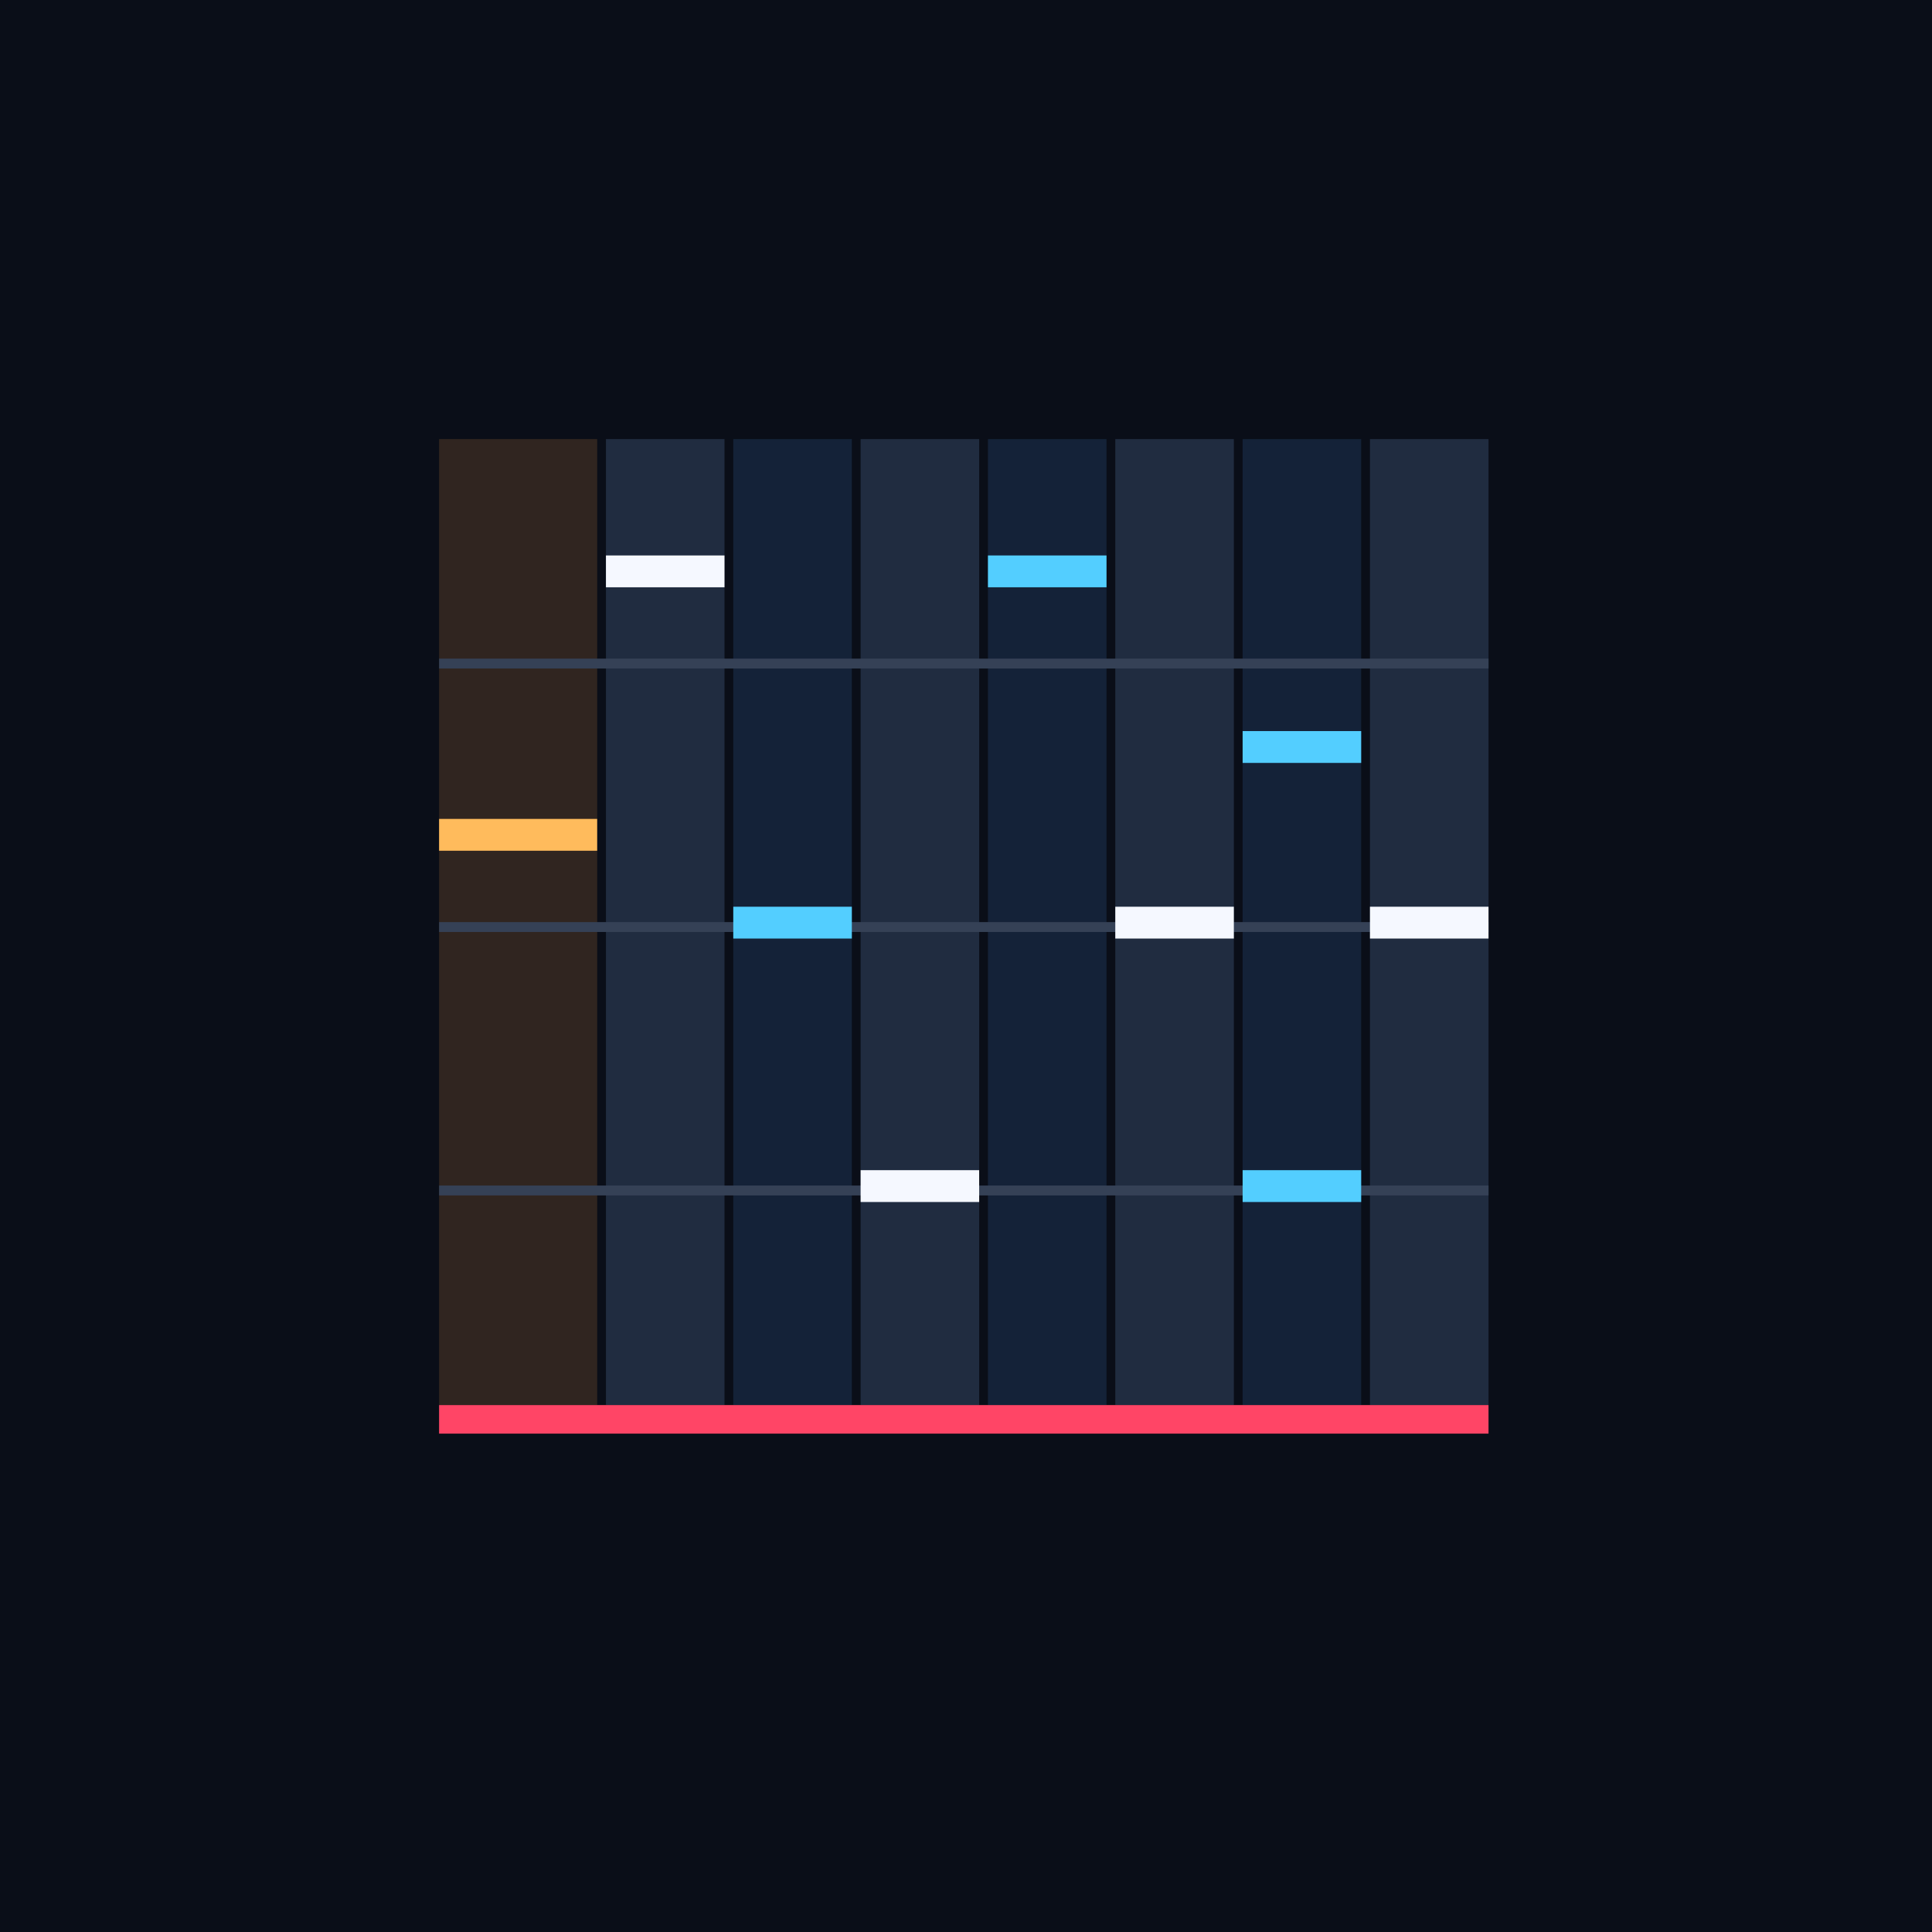
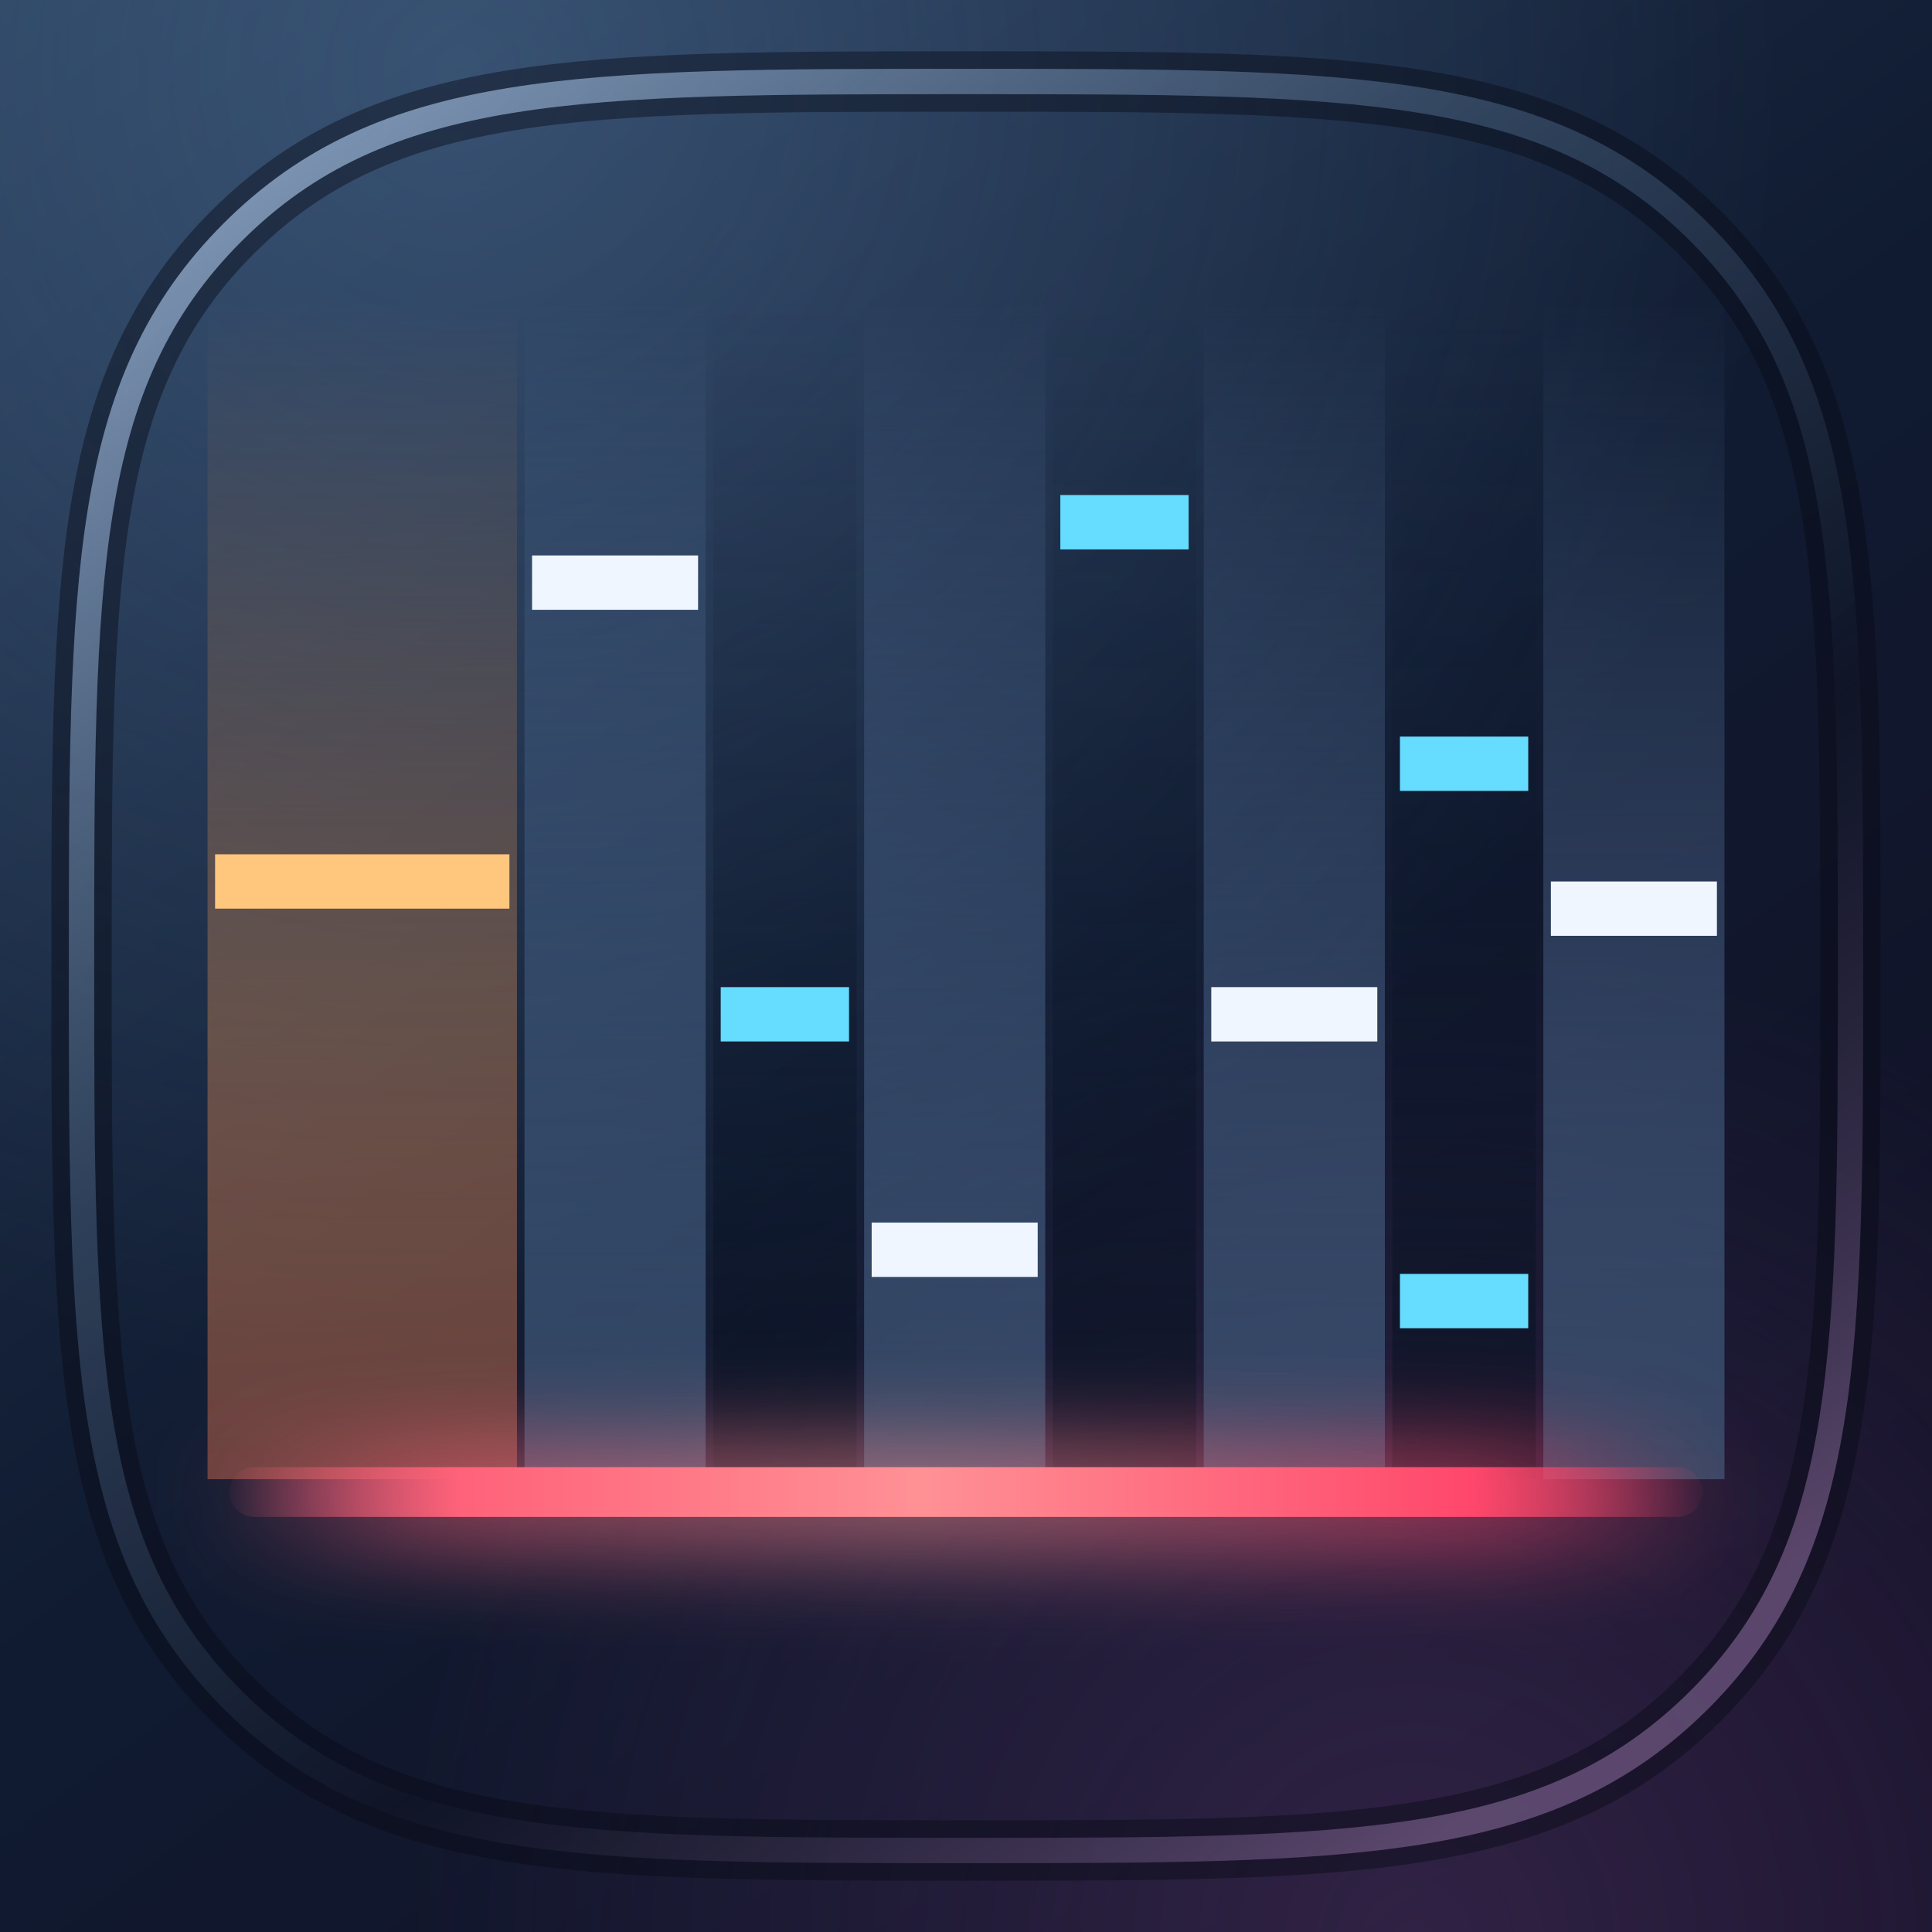
- <svg xmlns="http://www.w3.org/2000/svg" viewBox="-12 -12 88 88">
-   <rect x="-12" y="-12" width="88" height="88" fill="#0a0e18" />
-   <rect x="8" y="8" width="7.2" height="44" fill="#302520" />
-   <rect x="15.6" y="8" width="5.4" height="44" fill="#202c40" />
-   <rect x="21.4" y="8" width="5.4" height="44" fill="#142238" />
-   <rect x="27.2" y="8" width="5.4" height="44" fill="#202c40" />
-   <rect x="33" y="8" width="5.4" height="44" fill="#142238" />
-   <rect x="38.8" y="8" width="5.4" height="44" fill="#202c40" />
-   <rect x="44.6" y="8" width="5.4" height="44" fill="#142238" />
-   <rect x="50.4" y="8" width="5.4" height="44" fill="#202c40" />
-   <rect x="8" y="18" width="47.8" height="0.45" fill="#354156" />
-   <rect x="8" y="30" width="47.8" height="0.45" fill="#354156" />
-   <rect x="8" y="42" width="47.8" height="0.45" fill="#354156" />
-   <rect x="15.6" y="13.3" width="5.4" height="1.45" fill="#f5f8ff" />
-   <rect x="33" y="13.3" width="5.4" height="1.45" fill="#53ceff" />
-   <rect x="44.6" y="21.3" width="5.4" height="1.45" fill="#53ceff" />
-   <rect x="8" y="25.3" width="7.2" height="1.45" fill="#ffbb5c" />
-   <rect x="21.4" y="29.3" width="5.4" height="1.45" fill="#53ceff" />
-   <rect x="38.8" y="29.3" width="5.4" height="1.45" fill="#f5f8ff" />
-   <rect x="50.4" y="29.3" width="5.4" height="1.45" fill="#f5f8ff" />
-   <rect x="27.2" y="41.3" width="5.4" height="1.45" fill="#f5f8ff" />
-   <rect x="44.6" y="41.3" width="5.4" height="1.45" fill="#53ceff" />
-   <rect x="8" y="52" width="47.8" height="1.3" fill="#ff4566" />
+ <svg xmlns="http://www.w3.org/2000/svg" viewBox="0 0 64 64">
+   <defs>
+     <linearGradient id="body" x2=".74" y2="1" gradientUnits="objectBoundingBox">
+       <stop stop-color="#243853" />
+       <stop offset=".56" stop-color="#101b31" />
+       <stop offset="1" stop-color="#121025" />
+     </linearGradient>
+     <radialGradient id="top-light" cx=".24" cy=".04" r=".8">
+       <stop stop-color="#648cb9" stop-opacity=".36" />
+       <stop offset=".85" stop-color="#648cb9" stop-opacity="0" />
+     </radialGradient>
+     <radialGradient id="bottom-light" cx=".73" cy="1" r=".66">
+       <stop stop-color="#4c3261" stop-opacity=".52" />
+       <stop offset=".79" stop-color="#4c3261" stop-opacity="0" />
+     </radialGradient>
+     <linearGradient id="rim" x2=".77" y2="1">
+       <stop stop-color="#c2ddff" stop-opacity=".7" />
+       <stop offset=".4" stop-color="#6486ac" stop-opacity=".36" />
+       <stop offset=".7" stop-color="#141a2e" stop-opacity=".4" />
+       <stop offset="1" stop-color="#7d618e" stop-opacity=".66" />
+     </linearGradient>
+     <linearGradient id="white-key" x2="0" y2="1">
+       <stop stop-color="#6786b2" stop-opacity="0" />
+       <stop offset=".49" stop-color="#506c94" stop-opacity=".4" />
+       <stop offset="1" stop-color="#39516f" stop-opacity=".82" />
+     </linearGradient>
+     <linearGradient id="black-key" x2="0" y2="1">
+       <stop stop-color="#131e36" stop-opacity="0" />
+       <stop offset=".53" stop-color="#0a1528" stop-opacity=".31" />
+       <stop offset="1" stop-color="#0a1223" stop-opacity=".72" />
+     </linearGradient>
+     <linearGradient id="scratch" x2="0" y2="1">
+       <stop stop-color="#ee984c" stop-opacity="0" />
+       <stop offset=".58" stop-color="#df9054" stop-opacity=".36" />
+       <stop offset="1" stop-color="#985445" stop-opacity=".65" />
+     </linearGradient>
+     <linearGradient id="judge">
+       <stop stop-color="#ff627a" stop-opacity="0" />
+       <stop offset=".16" stop-color="#ff627a" />
+       <stop offset=".47" stop-color="#ff9195" />
+       <stop offset=".84" stop-color="#ff476b" />
+       <stop offset="1" stop-color="#ff476b" stop-opacity="0" />
+     </linearGradient>
+     <filter id="glow" x="-.2" y="-2" width="1.4" height="5">
+       <feGaussianBlur stdDeviation="1.6" />
+     </filter>
+     <path id="edge" d="M32 2.7C44.8 2.7 51.3 2.7 56.3 7.7S61.3 19.2 61.3 32s0 19.3-5 24.3-11.5 5-24.3 5-19.3 0-24.3-5-5-11.5-5-24.3 0-19.3 5-24.3 11.5-5 24.3-5Z" />
+   </defs>
+   <rect width="64" height="64" fill="url(#body)" />
+   <rect width="64" height="64" fill="url(#top-light)" />
+   <rect width="64" height="64" fill="url(#bottom-light)" />
+   <use href="#edge" fill="none" stroke="#070a16" stroke-opacity=".44" stroke-width="2" />
+   <use href="#edge" fill="none" stroke="url(#rim)" stroke-width=".84" />
+   <g transform="translate(6.875 0) scale(.25 1)">
+     <rect x="0" y="10" width="41" height="39" fill="url(#scratch)" />
+     <g fill="url(#white-key)">
+       <rect x="42" y="10" width="24" height="39" />
+       <rect x="87" y="10" width="24" height="39" />
+       <rect x="132" y="10" width="24" height="39" />
+       <rect x="177" y="10" width="24" height="39" />
+     </g>
+     <g fill="url(#black-key)">
+       <rect x="67" y="10" width="19" height="39" />
+       <rect x="112" y="10" width="19" height="39" />
+       <rect x="157" y="10" width="19" height="39" />
+     </g>
+     <g fill="#f0f6ff">
+       <rect x="43" y="18.4" width="22" height="1.8" />
+       <rect x="88" y="40.5" width="22" height="1.8" />
+       <rect x="133" y="32.7" width="22" height="1.8" />
+       <rect x="178" y="29.2" width="22" height="1.8" />
+     </g>
+     <g fill="#66dcff">
+       <rect x="113" y="16.4" width="17" height="1.8" />
+       <rect x="158" y="24.4" width="17" height="1.8" />
+       <rect x="158" y="42.2" width="17" height="1.8" />
+       <rect x="68" y="32.7" width="17" height="1.8" />
+     </g>
+     <rect x="1" y="28.3" width="39" height="1.8" fill="#ffc77d" />
+   </g>
+   <rect x="6.6" y="48" width="50.8" height="3.2" rx="1.6" fill="url(#judge)" opacity=".62" filter="url(#glow)" />
+   <rect x="7.6" y="48.6" width="48.8" height="1.65" rx=".825" fill="url(#judge)" />
</svg>
